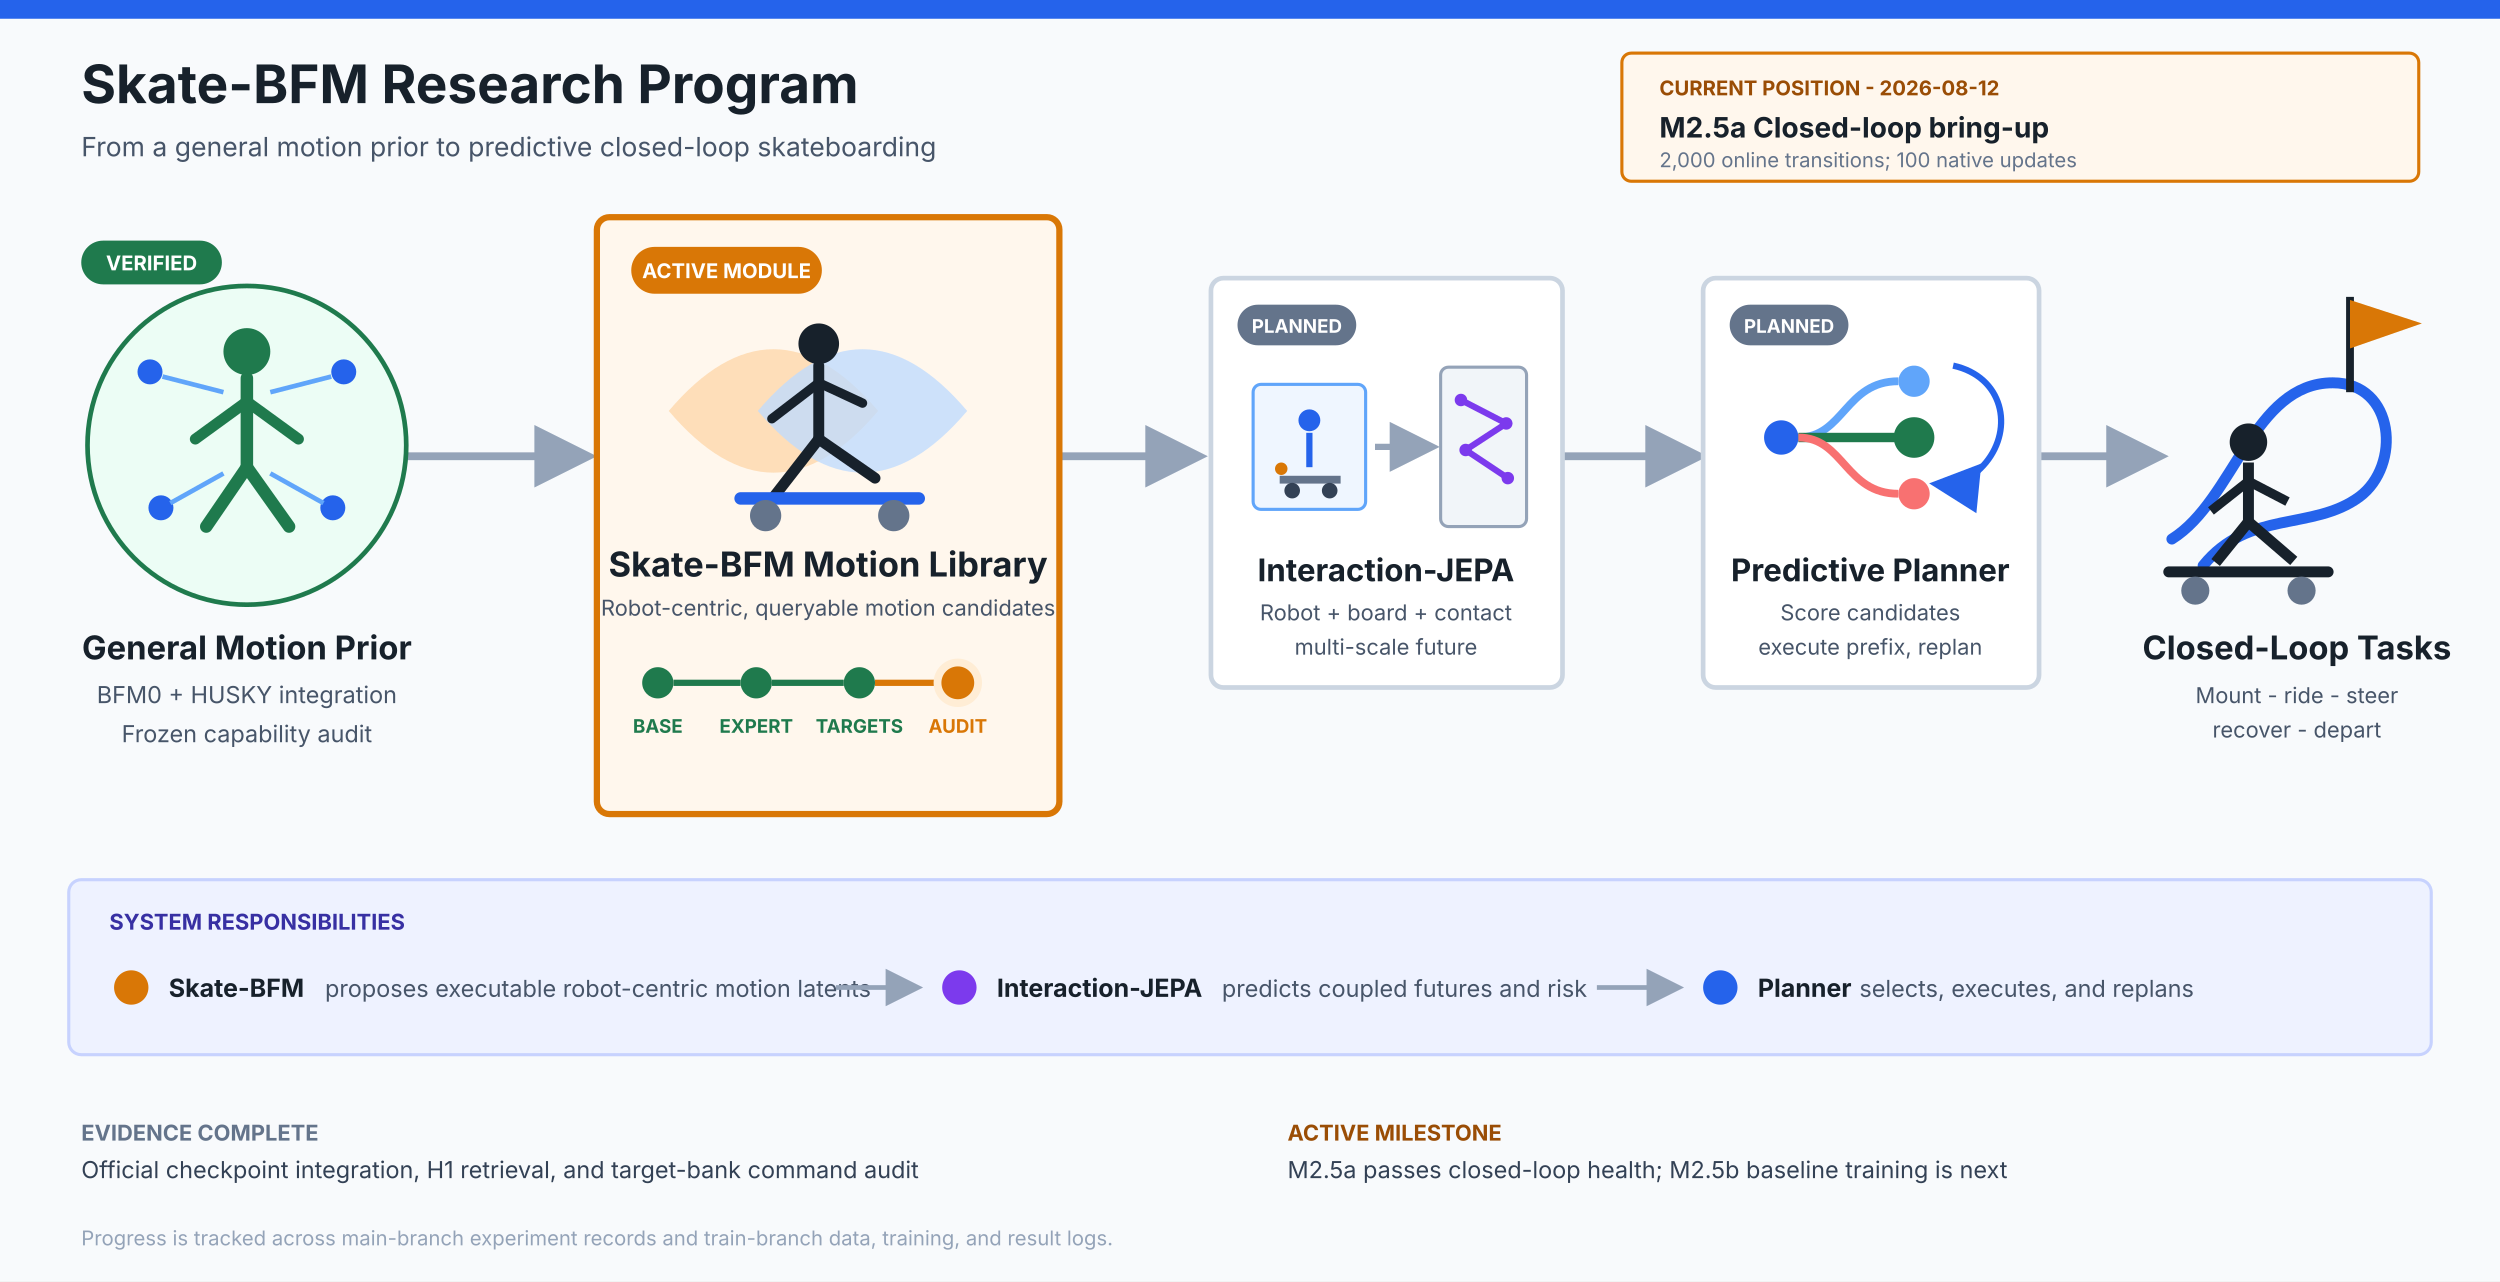
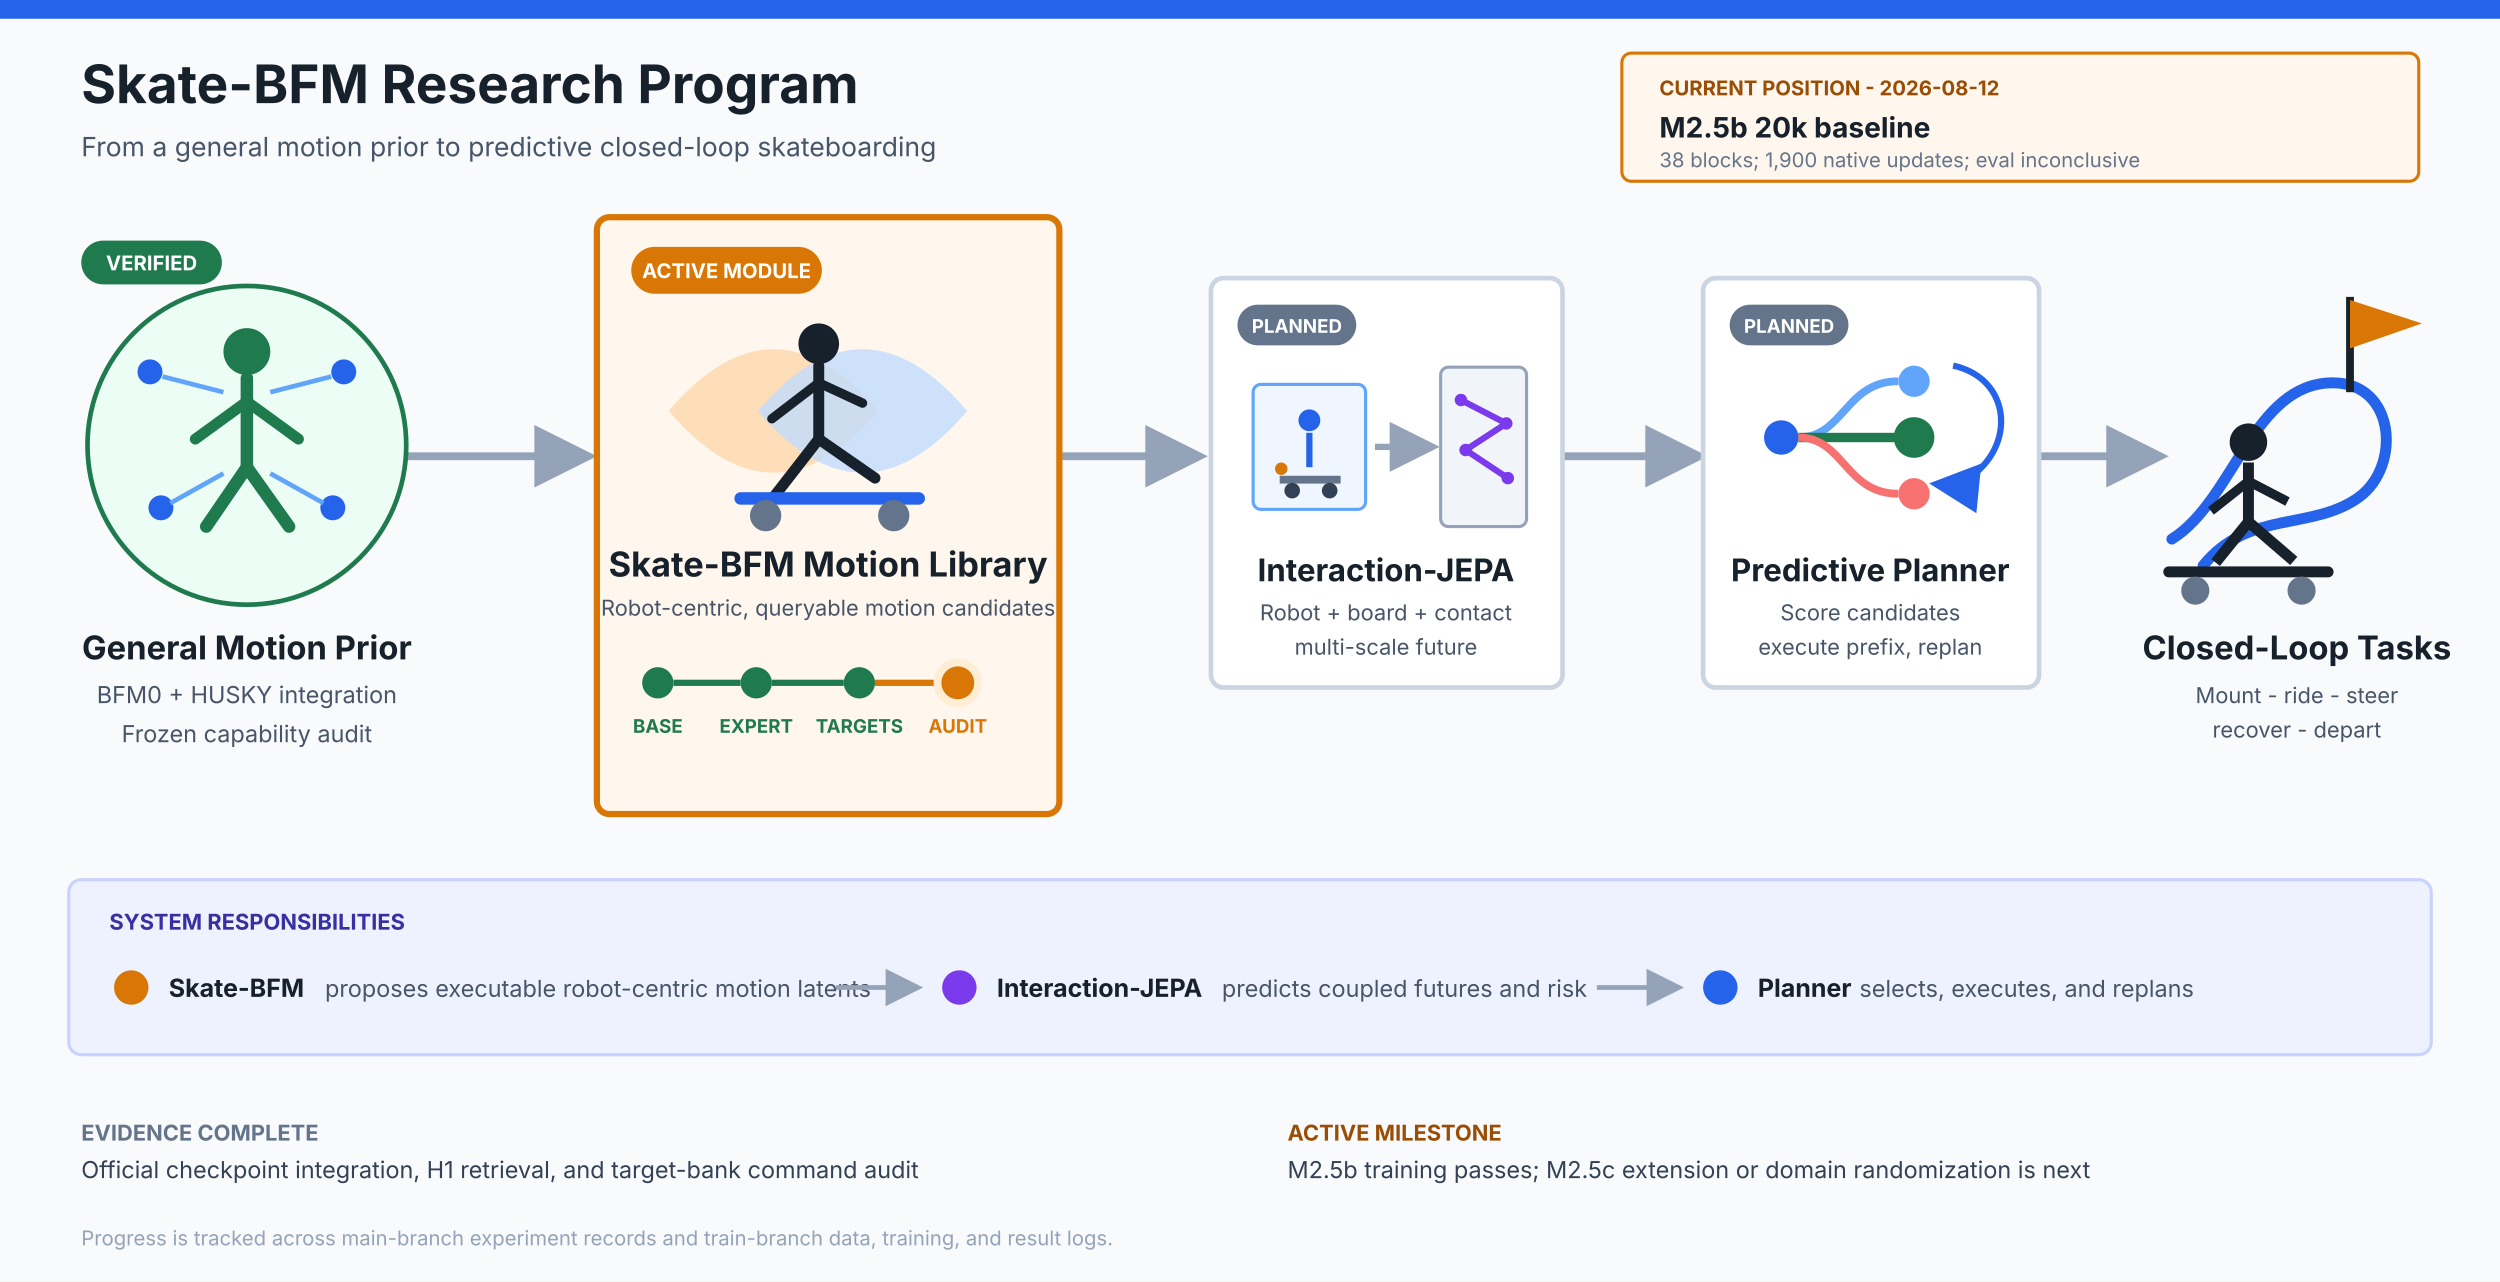
<svg xmlns="http://www.w3.org/2000/svg" width="1600" height="820" viewBox="0 0 1600 820" role="img" aria-labelledby="title desc">
  <defs>
    <marker id="arrow" viewBox="0 0 10 10" refX="8" refY="5" markerWidth="8" markerHeight="8" orient="auto-start-reverse">
      <path d="M 0 0 L 10 5 L 0 10 z" fill="#94a3b8" />
    </marker>
    <marker id="arrow-blue" viewBox="0 0 10 10" refX="8" refY="5" markerWidth="8" markerHeight="8" orient="auto-start-reverse">
      <path d="M 0 0 L 10 5 L 0 10 z" fill="#2563eb" />
    </marker>
  </defs>
  <rect width="1600" height="820" fill="#f8fafc" />
  <rect width="1600" height="12" fill="#2563eb" />
  <text x="52" y="66" fill="#17212b" font-family="Inter, Arial, sans-serif" font-size="34" font-weight="700">Skate-BFM Research Program</text>
  <text x="52" y="100" fill="#475569" font-family="Inter, Arial, sans-serif" font-size="17">From a general motion prior to predictive closed-loop skateboarding</text>
  <rect x="1038" y="34" width="510" height="82" rx="6" fill="#fff7ed" stroke="#d97706" stroke-width="2" />
  <text x="1062" y="61" fill="#9a4d05" font-family="Inter, Arial, sans-serif" font-size="13" font-weight="700">CURRENT POSITION - 2026-08-12</text>
-   <text x="1062" y="88" fill="#17212b" font-family="Inter, Arial, sans-serif" font-size="18" font-weight="700">M2.5a Closed-loop bring-up</text>
-   <text x="1062" y="107" fill="#64748b" font-family="Inter, Arial, sans-serif" font-size="13">2,000 online transitions; 100 native updates</text>
+   <text x="1062" y="88" fill="#17212b" font-family="Inter, Arial, sans-serif" font-size="18" font-weight="700">M2.5b 20k baseline</text>
+   <text x="1062" y="107" fill="#64748b" font-family="Inter, Arial, sans-serif" font-size="13">38 blocks; 1,900 native updates; eval inconclusive</text>
  <line x1="258" y1="292" x2="374" y2="292" stroke="#94a3b8" stroke-width="5" marker-end="url(#arrow)" />
  <line x1="670" y1="292" x2="765" y2="292" stroke="#94a3b8" stroke-width="5" marker-end="url(#arrow)" />
  <line x1="1000" y1="292" x2="1085" y2="292" stroke="#94a3b8" stroke-width="5" marker-end="url(#arrow)" />
  <line x1="1300" y1="292" x2="1380" y2="292" stroke="#94a3b8" stroke-width="5" marker-end="url(#arrow)" />
  <g font-family="Inter, Arial, sans-serif">
    <circle cx="158" cy="285" r="102" fill="#ecfdf5" stroke="#1f7a4d" stroke-width="3" />
    <circle cx="158" cy="225" r="15" fill="#1f7a4d" />
    <line x1="158" y1="242" x2="158" y2="300" stroke="#1f7a4d" stroke-width="8" stroke-linecap="round" />
    <line x1="158" y1="257" x2="125" y2="281" stroke="#1f7a4d" stroke-width="7" stroke-linecap="round" />
    <line x1="158" y1="257" x2="191" y2="281" stroke="#1f7a4d" stroke-width="7" stroke-linecap="round" />
    <line x1="158" y1="299" x2="132" y2="337" stroke="#1f7a4d" stroke-width="8" stroke-linecap="round" />
    <line x1="158" y1="299" x2="185" y2="337" stroke="#1f7a4d" stroke-width="8" stroke-linecap="round" />
    <circle cx="96" cy="238" r="8" fill="#2563eb" />
    <circle cx="220" cy="238" r="8" fill="#2563eb" />
    <circle cx="103" cy="325" r="8" fill="#2563eb" />
    <circle cx="213" cy="325" r="8" fill="#2563eb" />
    <line x1="104" y1="241" x2="143" y2="251" stroke="#60a5fa" stroke-width="3" />
    <line x1="212" y1="241" x2="173" y2="251" stroke="#60a5fa" stroke-width="3" />
    <line x1="109" y1="322" x2="143" y2="303" stroke="#60a5fa" stroke-width="3" />
    <line x1="207" y1="322" x2="173" y2="303" stroke="#60a5fa" stroke-width="3" />
    <rect x="52" y="154" width="90" height="28" rx="14" fill="#1f7a4d" />
    <text x="97" y="173" fill="#ffffff" font-size="13" font-weight="700" text-anchor="middle">VERIFIED</text>
    <text x="158" y="422" fill="#17212b" font-size="21" font-weight="700" text-anchor="middle">General Motion Prior</text>
    <text x="158" y="450" fill="#475569" font-size="15" text-anchor="middle">BFM0 + HUSKY integration</text>
    <text x="158" y="475" fill="#475569" font-size="15" text-anchor="middle">Frozen capability audit</text>
  </g>
  <g font-family="Inter, Arial, sans-serif">
    <rect x="382" y="139" width="296" height="382" rx="8" fill="#fff7ed" stroke="#d97706" stroke-width="4" />
    <rect x="404" y="158" width="122" height="30" rx="15" fill="#d97706" />
    <text x="465" y="178" fill="#ffffff" font-size="13" font-weight="700" text-anchor="middle">ACTIVE MODULE</text>
    <path d="M 428 263 Q 495 184 562 263 Q 495 342 428 263" fill="#fed7aa" opacity="0.78" />
    <path d="M 485 263 Q 552 184 619 263 Q 552 342 485 263" fill="#bfdbfe" opacity="0.78" />
    <circle cx="524" cy="220" r="13" fill="#17212b" />
    <line x1="524" y1="234" x2="524" y2="282" stroke="#17212b" stroke-width="7" stroke-linecap="round" />
    <line x1="524" y1="245" x2="494" y2="268" stroke="#17212b" stroke-width="6" stroke-linecap="round" />
    <line x1="524" y1="245" x2="552" y2="258" stroke="#17212b" stroke-width="6" stroke-linecap="round" />
    <line x1="524" y1="281" x2="496" y2="317" stroke="#17212b" stroke-width="7" stroke-linecap="round" />
    <line x1="524" y1="281" x2="560" y2="306" stroke="#17212b" stroke-width="7" stroke-linecap="round" />
    <line x1="474" y1="319" x2="588" y2="319" stroke="#2563eb" stroke-width="8" stroke-linecap="round" />
    <circle cx="490" cy="330" r="10" fill="#64748b" />
    <circle cx="572" cy="330" r="10" fill="#64748b" />
    <text x="530" y="369" fill="#17212b" font-size="22" font-weight="700" text-anchor="middle">Skate-BFM Motion Library</text>
    <text x="530" y="394" fill="#475569" font-size="14" text-anchor="middle">Robot-centric, queryable motion candidates</text>
    <circle cx="421" cy="437" r="10" fill="#1f7a4d" />
    <line x1="431" y1="437" x2="474" y2="437" stroke="#1f7a4d" stroke-width="4" />
    <circle cx="484" cy="437" r="10" fill="#1f7a4d" />
    <line x1="494" y1="437" x2="540" y2="437" stroke="#1f7a4d" stroke-width="4" />
    <circle cx="550" cy="437" r="10" fill="#1f7a4d" />
    <line x1="560" y1="437" x2="603" y2="437" stroke="#d97706" stroke-width="4" />
    <circle cx="613" cy="437" r="13" fill="#d97706" stroke="#ffedd5" stroke-width="5" />
    <text x="421" y="469" fill="#1f7a4d" font-size="12" font-weight="700" text-anchor="middle">BASE</text>
    <text x="484" y="469" fill="#1f7a4d" font-size="12" font-weight="700" text-anchor="middle">EXPERT</text>
    <text x="550" y="469" fill="#1f7a4d" font-size="12" font-weight="700" text-anchor="middle">TARGETS</text>
    <text x="613" y="469" fill="#d97706" font-size="12" font-weight="700" text-anchor="middle">AUDIT</text>
  </g>
  <g font-family="Inter, Arial, sans-serif">
    <rect x="775" y="178" width="225" height="262" rx="8" fill="#ffffff" stroke="#cbd5e1" stroke-width="3" />
    <rect x="792" y="195" width="76" height="26" rx="13" fill="#64748b" />
    <text x="830" y="213" fill="#ffffff" font-size="12" font-weight="700" text-anchor="middle">PLANNED</text>
    <rect x="802" y="246" width="72" height="80" rx="5" fill="#eff6ff" stroke="#60a5fa" stroke-width="2" />
    <circle cx="838" cy="269" r="7" fill="#2563eb" />
    <line x1="838" y1="277" x2="838" y2="299" stroke="#2563eb" stroke-width="4" />
    <line x1="819" y1="307" x2="858" y2="307" stroke="#64748b" stroke-width="5" />
    <circle cx="827" cy="314" r="5" fill="#334155" />
    <circle cx="851" cy="314" r="5" fill="#334155" />
    <circle cx="820" cy="300" r="4" fill="#d97706" />
    <line x1="880" y1="286" x2="915" y2="286" stroke="#94a3b8" stroke-width="4" marker-end="url(#arrow)" />
    <rect x="922" y="235" width="55" height="102" rx="5" fill="#f1f5f9" stroke="#94a3b8" stroke-width="2" />
    <path d="M 935 256 L 964 271 L 938 288 L 965 306" fill="none" stroke="#7c3aed" stroke-width="4" />
    <circle cx="935" cy="256" r="4" fill="#7c3aed" />
    <circle cx="964" cy="271" r="4" fill="#7c3aed" />
    <circle cx="938" cy="288" r="4" fill="#7c3aed" />
    <circle cx="965" cy="306" r="4" fill="#7c3aed" />
    <text x="887" y="372" fill="#17212b" font-size="20" font-weight="700" text-anchor="middle">Interaction-JEPA</text>
    <text x="887" y="397" fill="#475569" font-size="14" text-anchor="middle">Robot + board + contact</text>
    <text x="887" y="419" fill="#475569" font-size="14" text-anchor="middle">multi-scale future</text>
  </g>
  <g font-family="Inter, Arial, sans-serif">
    <rect x="1090" y="178" width="215" height="262" rx="8" fill="#ffffff" stroke="#cbd5e1" stroke-width="3" />
    <rect x="1107" y="195" width="76" height="26" rx="13" fill="#64748b" />
    <text x="1145" y="213" fill="#ffffff" font-size="12" font-weight="700" text-anchor="middle">PLANNED</text>
    <circle cx="1140" cy="280" r="11" fill="#2563eb" />
    <path d="M 1151 280 C 1180 280 1181 244 1215 244" fill="none" stroke="#60a5fa" stroke-width="5" />
    <path d="M 1151 280 C 1180 280 1181 280 1215 280" fill="none" stroke="#1f7a4d" stroke-width="6" />
    <path d="M 1151 280 C 1180 280 1181 316 1215 316" fill="none" stroke="#f87171" stroke-width="5" />
    <circle cx="1225" cy="244" r="10" fill="#60a5fa" />
    <circle cx="1225" cy="280" r="13" fill="#1f7a4d" />
    <circle cx="1225" cy="316" r="10" fill="#f87171" />
    <path d="M 1250 234 C 1282 241 1289 274 1271 296 C 1262 307 1251 311 1241 310" fill="none" stroke="#2563eb" stroke-width="4" marker-end="url(#arrow-blue)" />
    <text x="1197" y="372" fill="#17212b" font-size="20" font-weight="700" text-anchor="middle">Predictive Planner</text>
    <text x="1197" y="397" fill="#475569" font-size="14" text-anchor="middle">Score candidates</text>
    <text x="1197" y="419" fill="#475569" font-size="14" text-anchor="middle">execute prefix, replan</text>
  </g>
  <g font-family="Inter, Arial, sans-serif">
    <path d="M 1390 345 C 1430 320 1442 245 1493 245 C 1533 245 1537 298 1510 318 C 1480 340 1439 326 1410 362" fill="none" stroke="#2563eb" stroke-width="7" stroke-linecap="round" />
    <line x1="1504" y1="190" x2="1504" y2="251" stroke="#17212b" stroke-width="5" />
    <path d="M 1504 192 L 1550 207 L 1504 223 z" fill="#d97706" />
    <line x1="1388" y1="366" x2="1490" y2="366" stroke="#17212b" stroke-width="7" stroke-linecap="round" />
    <circle cx="1405" cy="378" r="9" fill="#64748b" />
    <circle cx="1473" cy="378" r="9" fill="#64748b" />
    <circle cx="1439" cy="283" r="12" fill="#17212b" />
    <line x1="1439" y1="296" x2="1439" y2="335" stroke="#17212b" stroke-width="7" />
    <line x1="1439" y1="308" x2="1415" y2="327" stroke="#17212b" stroke-width="6" />
    <line x1="1439" y1="308" x2="1464" y2="321" stroke="#17212b" stroke-width="6" />
    <line x1="1439" y1="334" x2="1418" y2="360" stroke="#17212b" stroke-width="7" />
    <line x1="1439" y1="334" x2="1468" y2="359" stroke="#17212b" stroke-width="7" />
    <text x="1470" y="422" fill="#17212b" font-size="21" font-weight="700" text-anchor="middle">Closed-Loop Tasks</text>
    <text x="1470" y="450" fill="#475569" font-size="14" text-anchor="middle">Mount - ride - steer</text>
    <text x="1470" y="472" fill="#475569" font-size="14" text-anchor="middle">recover - depart</text>
  </g>
  <rect x="44" y="563" width="1512" height="112" rx="8" fill="#eef2ff" stroke="#c7d2fe" stroke-width="2" />
  <text x="70" y="595" fill="#3730a3" font-family="Inter, Arial, sans-serif" font-size="14" font-weight="700">SYSTEM RESPONSIBILITIES</text>
  <circle cx="84" cy="632" r="11" fill="#d97706" />
  <text x="108" y="638" fill="#17212b" font-family="Inter, Arial, sans-serif" font-size="16" font-weight="700">Skate-BFM</text>
  <text x="208" y="638" fill="#475569" font-family="Inter, Arial, sans-serif" font-size="15">proposes executable robot-centric motion latents</text>
  <line x1="535" y1="632" x2="586" y2="632" stroke="#94a3b8" stroke-width="3" marker-end="url(#arrow)" />
  <circle cx="614" cy="632" r="11" fill="#7c3aed" />
  <text x="638" y="638" fill="#17212b" font-family="Inter, Arial, sans-serif" font-size="16" font-weight="700">Interaction-JEPA</text>
  <text x="782" y="638" fill="#475569" font-family="Inter, Arial, sans-serif" font-size="15">predicts coupled futures and risk</text>
  <line x1="1022" y1="632" x2="1073" y2="632" stroke="#94a3b8" stroke-width="3" marker-end="url(#arrow)" />
  <circle cx="1101" cy="632" r="11" fill="#2563eb" />
  <text x="1125" y="638" fill="#17212b" font-family="Inter, Arial, sans-serif" font-size="16" font-weight="700">Planner</text>
  <text x="1190" y="638" fill="#475569" font-family="Inter, Arial, sans-serif" font-size="15">selects, executes, and replans</text>
  <text x="52" y="730" fill="#64748b" font-family="Inter, Arial, sans-serif" font-size="14" font-weight="700">EVIDENCE COMPLETE</text>
  <text x="52" y="754" fill="#334155" font-family="Inter, Arial, sans-serif" font-size="15">Official checkpoint integration, H1 retrieval, and target-bank command audit</text>
  <text x="824" y="730" fill="#9a4d05" font-family="Inter, Arial, sans-serif" font-size="14" font-weight="700">ACTIVE MILESTONE</text>
-   <text x="824" y="754" fill="#334155" font-family="Inter, Arial, sans-serif" font-size="15">M2.5a passes closed-loop health; M2.5b baseline training is next</text>
+   <text x="824" y="754" fill="#334155" font-family="Inter, Arial, sans-serif" font-size="15">M2.5b training passes; M2.5c extension or domain randomization is next</text>
  <text x="52" y="797" fill="#94a3b8" font-family="Inter, Arial, sans-serif" font-size="13">Progress is tracked across main-branch experiment records and train-branch data, training, and result logs.</text>
</svg>
